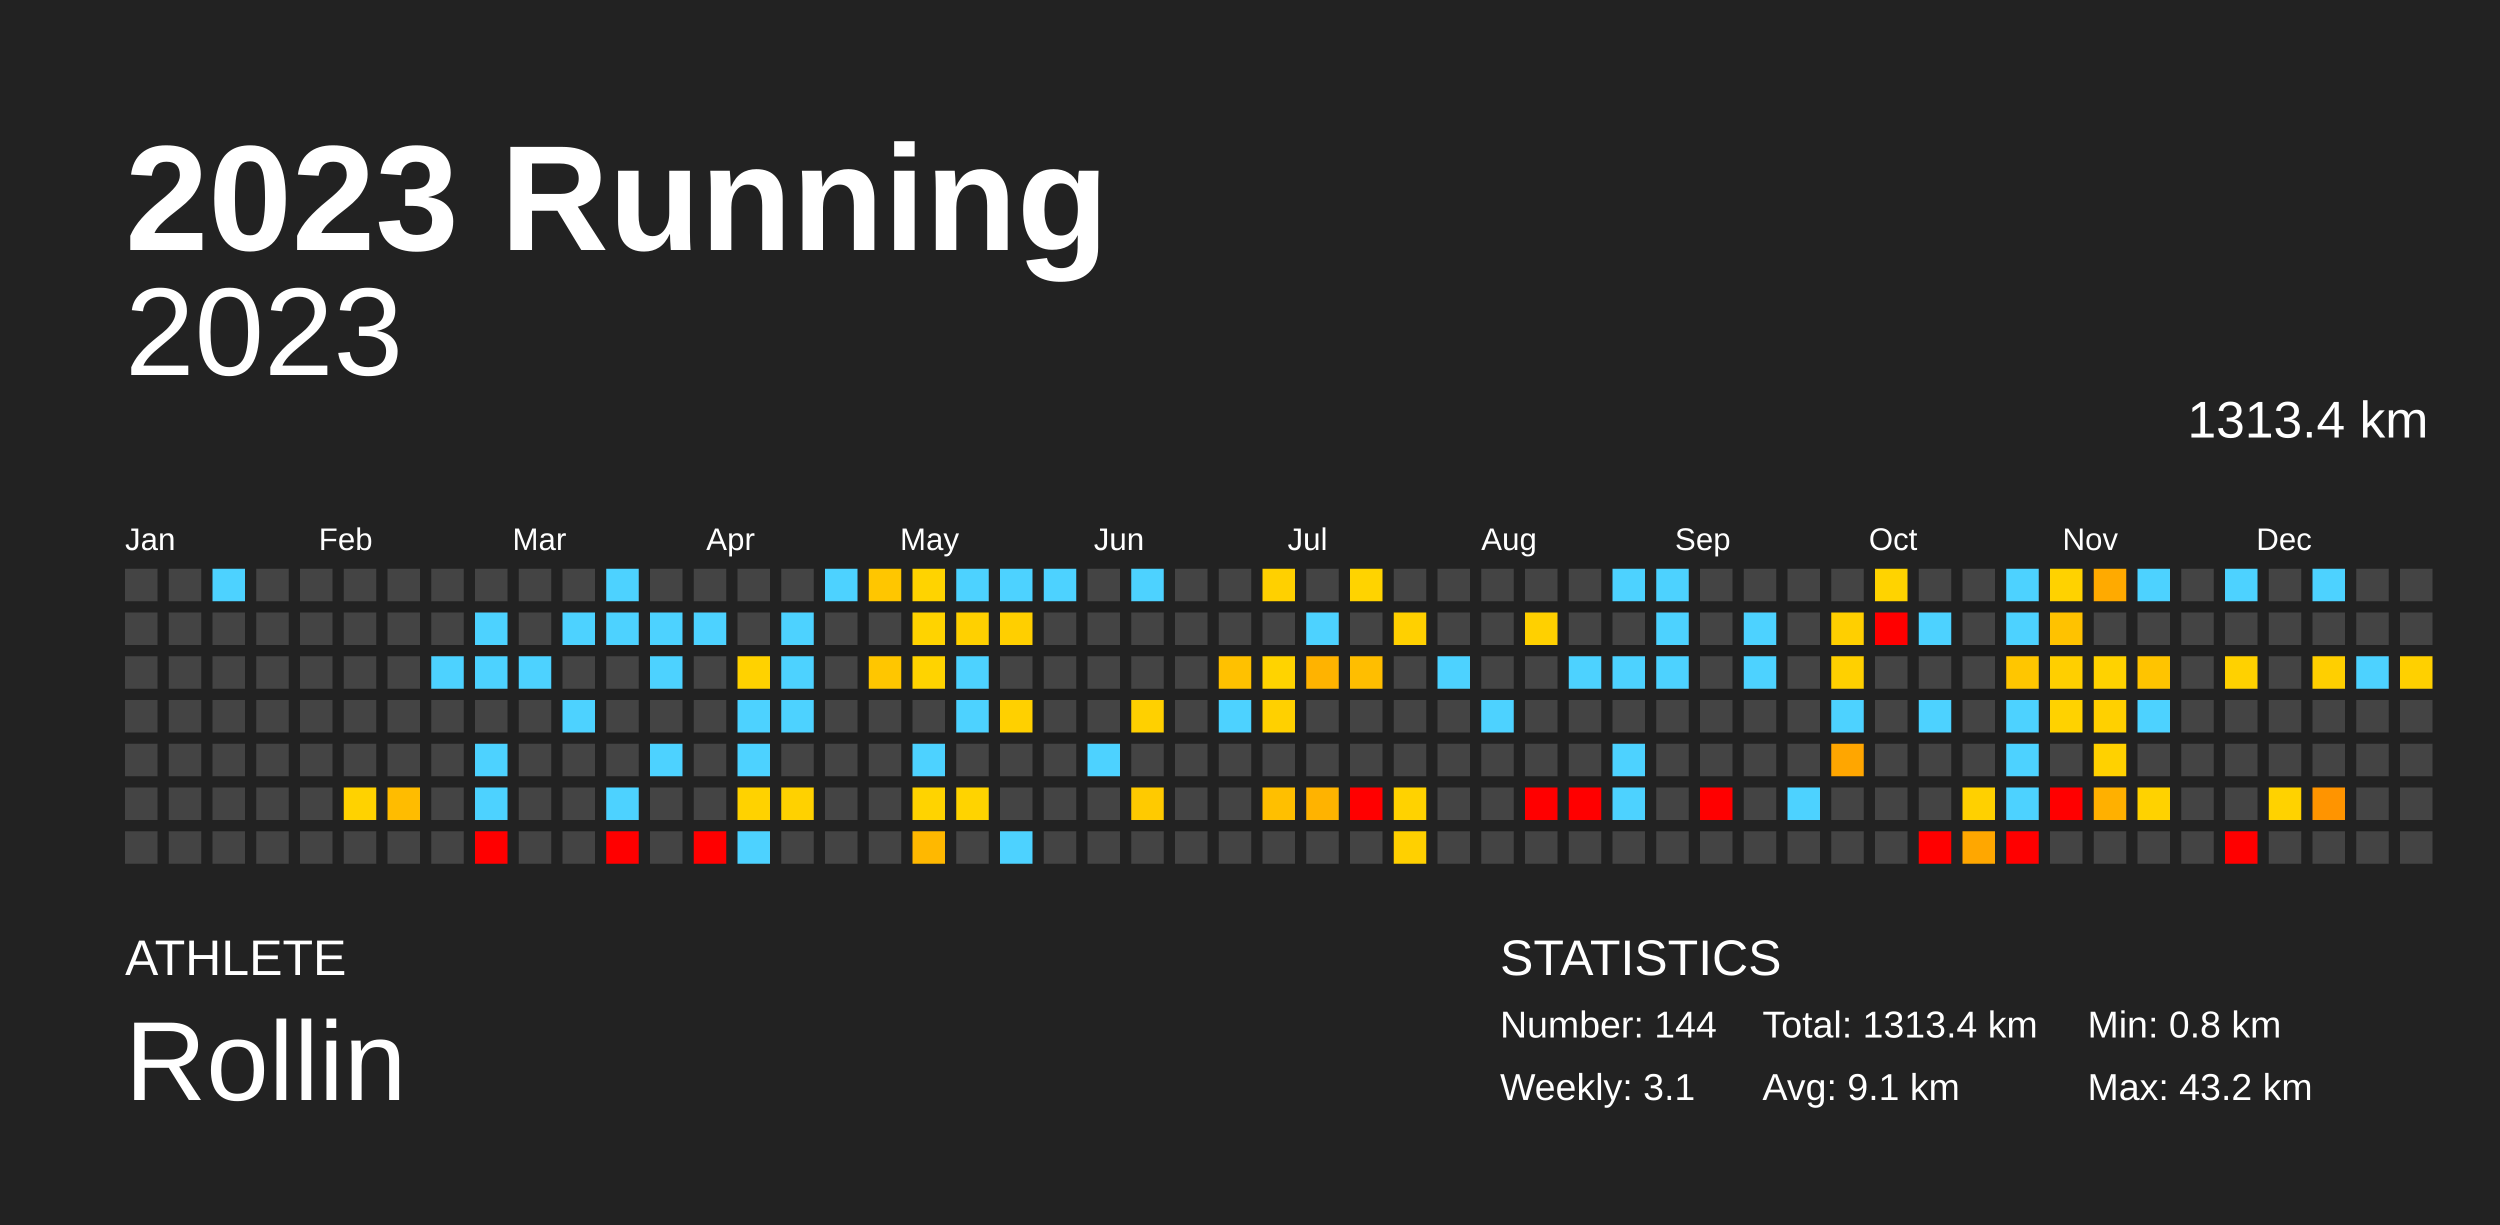
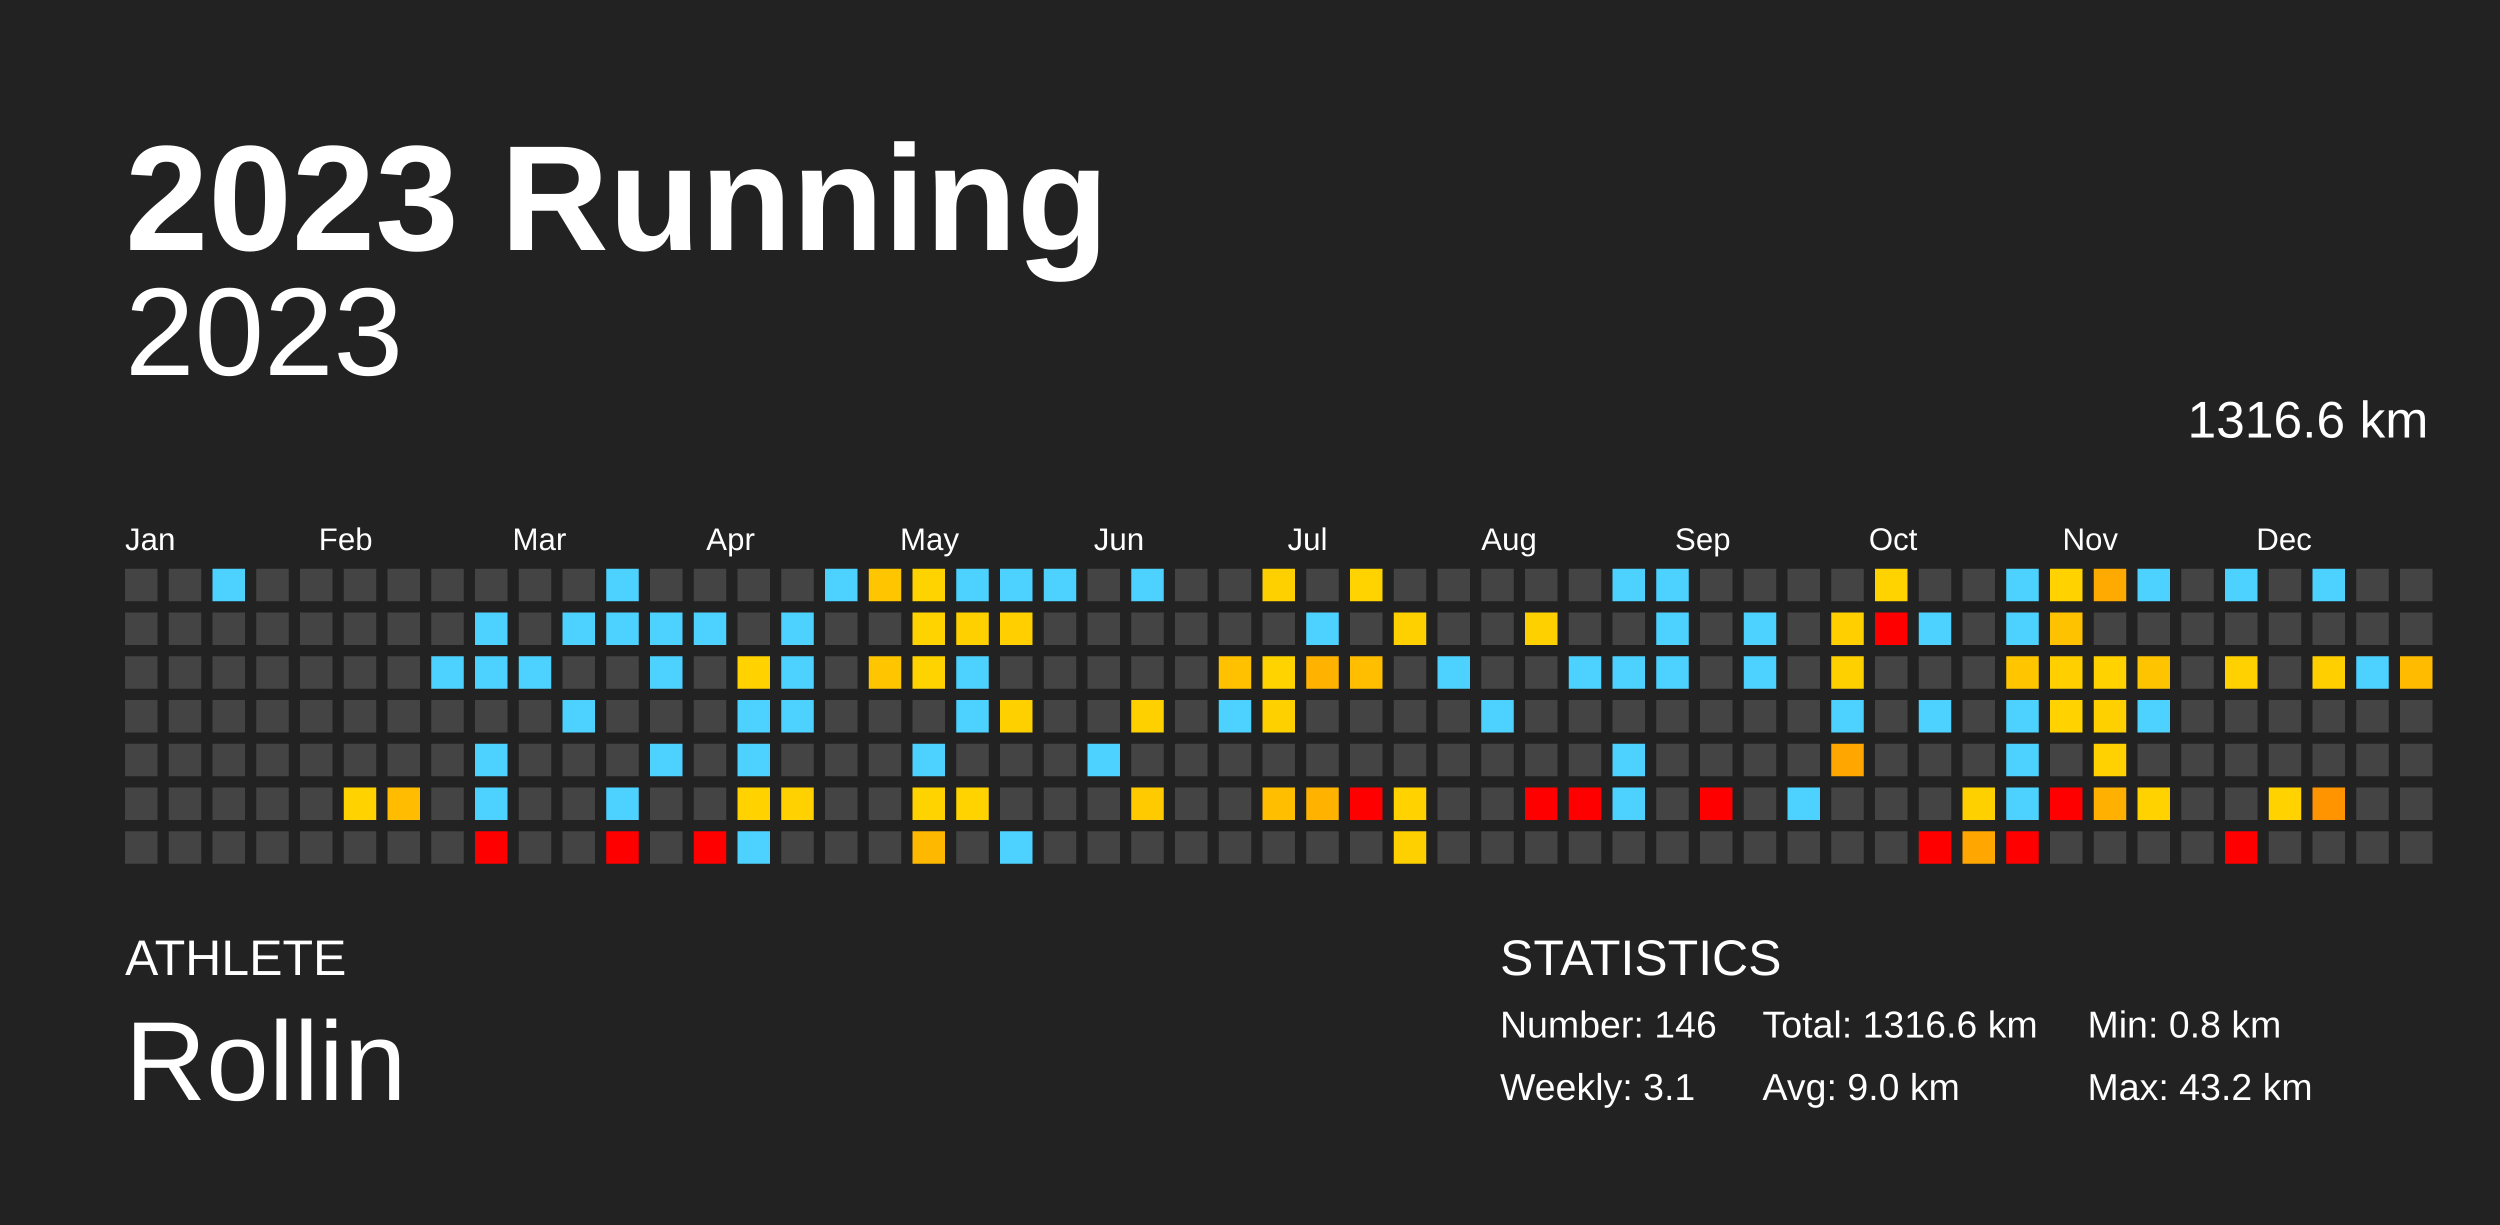
<svg xmlns="http://www.w3.org/2000/svg" baseProfile="full" height="98mm" version="1.1" viewBox="0,0,200,98" width="200mm">
  <defs />
  <rect fill="#222222" height="98" width="200" x="0" y="0" />
  <text fill="#FFFFFF" style="font-size:12px; font-family:Arial; font-weight:bold;" x="10" y="20">2023 Running</text>
  <text fill="#FFFFFF" style="font-size:4px; font-family:Arial" x="10" y="78">ATHLETE</text>
  <text fill="#FFFFFF" style="font-size:9px; font-family:Arial" x="10" y="88">Rollin</text>
  <text fill="#FFFFFF" style="font-size:4px; font-family:Arial" x="120" y="78">STATISTICS</text>
-   <text fill="#FFFFFF" style="font-size:3px; font-family:Arial" x="120" y="83">Number: 144</text>
+   <text fill="#FFFFFF" style="font-size:3px; font-family:Arial" x="120" y="83">Number: 146</text>
  <text fill="#FFFFFF" style="font-size:3px; font-family:Arial" x="120" y="88">Weekly: 3.1</text>
-   <text fill="#FFFFFF" style="font-size:3px; font-family:Arial" x="141" y="83">Total: 1313.4 km</text>
-   <text fill="#FFFFFF" style="font-size:3px; font-family:Arial" x="141" y="88">Avg: 9.1 km</text>
+   <text fill="#FFFFFF" style="font-size:3px; font-family:Arial" x="141" y="83">Total: 1316.6 km</text>
+   <text fill="#FFFFFF" style="font-size:3px; font-family:Arial" x="141" y="88">Avg: 9.0 km</text>
  <text fill="#FFFFFF" style="font-size:3px; font-family:Arial" x="167" y="83">Min: 0.8 km</text>
  <text fill="#FFFFFF" style="font-size:3px; font-family:Arial" x="167" y="88">Max: 43.2 km</text>
  <text alignment-baseline="hanging" fill="#FFFFFF" style="font-size:10.0px; font-family:Arial;" x="10" y="30">2023</text>
-   <text alignment-baseline="hanging" fill="#FFFFFF" style="font-size:4.125px; font-family:Arial;" x="175" y="35">1313.4 km</text>
+   <text alignment-baseline="hanging" fill="#FFFFFF" style="font-size:4.125px; font-family:Arial;" x="175" y="35">1316.6 km</text>
  <text fill="#FFFFFF" style="font-size:2.5px; font-family:Arial" x="10.0" y="44">Jan</text>
  <text fill="#FFFFFF" style="font-size:2.5px; font-family:Arial" x="25.5" y="44">Feb</text>
  <text fill="#FFFFFF" style="font-size:2.5px; font-family:Arial" x="41.0" y="44">Mar</text>
  <text fill="#FFFFFF" style="font-size:2.5px; font-family:Arial" x="56.5" y="44">Apr</text>
  <text fill="#FFFFFF" style="font-size:2.5px; font-family:Arial" x="72.0" y="44">May</text>
  <text fill="#FFFFFF" style="font-size:2.5px; font-family:Arial" x="87.5" y="44">Jun</text>
  <text fill="#FFFFFF" style="font-size:2.5px; font-family:Arial" x="103.0" y="44">Jul</text>
  <text fill="#FFFFFF" style="font-size:2.5px; font-family:Arial" x="118.5" y="44">Aug</text>
  <text fill="#FFFFFF" style="font-size:2.5px; font-family:Arial" x="134.0" y="44">Sep</text>
  <text fill="#FFFFFF" style="font-size:2.5px; font-family:Arial" x="149.5" y="44">Oct</text>
  <text fill="#FFFFFF" style="font-size:2.5px; font-family:Arial" x="165.0" y="44">Nov</text>
  <text fill="#FFFFFF" style="font-size:2.5px; font-family:Arial" x="180.5" y="44">Dec</text>
  <rect fill="#444444" height="2.6" width="2.6" x="10.0" y="45.5" />
  <rect fill="#444444" height="2.6" width="2.6" x="10.0" y="49.0" />
  <rect fill="#444444" height="2.6" width="2.6" x="10.0" y="52.5" />
  <rect fill="#444444" height="2.6" width="2.6" x="10.0" y="56.0" />
  <rect fill="#444444" height="2.6" width="2.6" x="10.0" y="59.5" />
  <rect fill="#444444" height="2.6" width="2.6" x="10.0" y="63.0" />
  <rect fill="#444444" height="2.6" width="2.6" x="10.0" y="66.5" />
  <rect fill="#444444" height="2.6" width="2.6" x="13.5" y="45.5" />
  <rect fill="#444444" height="2.6" width="2.6" x="13.5" y="49.0" />
  <rect fill="#444444" height="2.6" width="2.6" x="13.5" y="52.5" />
  <rect fill="#444444" height="2.6" width="2.6" x="13.5" y="56.0" />
  <rect fill="#444444" height="2.6" width="2.6" x="13.5" y="59.5" />
  <rect fill="#444444" height="2.6" width="2.6" x="13.5" y="63.0" />
  <rect fill="#444444" height="2.6" width="2.6" x="13.5" y="66.5" />
  <rect fill="#4dd2ff" height="2.6" width="2.6" x="17.0" y="45.5" />
  <rect fill="#444444" height="2.6" width="2.6" x="17.0" y="49.0" />
  <rect fill="#444444" height="2.6" width="2.6" x="17.0" y="52.5" />
  <rect fill="#444444" height="2.6" width="2.6" x="17.0" y="56.0" />
  <rect fill="#444444" height="2.6" width="2.6" x="17.0" y="59.5" />
  <rect fill="#444444" height="2.6" width="2.6" x="17.0" y="63.0" />
  <rect fill="#444444" height="2.6" width="2.6" x="17.0" y="66.5" />
  <rect fill="#444444" height="2.6" width="2.6" x="20.5" y="45.5" />
  <rect fill="#444444" height="2.6" width="2.6" x="20.5" y="49.0" />
  <rect fill="#444444" height="2.6" width="2.6" x="20.5" y="52.5" />
  <rect fill="#444444" height="2.6" width="2.6" x="20.5" y="56.0" />
  <rect fill="#444444" height="2.6" width="2.6" x="20.5" y="59.5" />
  <rect fill="#444444" height="2.6" width="2.6" x="20.5" y="63.0" />
  <rect fill="#444444" height="2.6" width="2.6" x="20.5" y="66.5" />
  <rect fill="#444444" height="2.6" width="2.6" x="24.0" y="45.5" />
  <rect fill="#444444" height="2.6" width="2.6" x="24.0" y="49.0" />
  <rect fill="#444444" height="2.6" width="2.6" x="24.0" y="52.5" />
  <rect fill="#444444" height="2.6" width="2.6" x="24.0" y="56.0" />
  <rect fill="#444444" height="2.6" width="2.6" x="24.0" y="59.5" />
  <rect fill="#444444" height="2.6" width="2.6" x="24.0" y="63.0" />
  <rect fill="#444444" height="2.6" width="2.6" x="24.0" y="66.5" />
  <rect fill="#444444" height="2.6" width="2.6" x="27.5" y="45.5" />
  <rect fill="#444444" height="2.6" width="2.6" x="27.5" y="49.0" />
  <rect fill="#444444" height="2.6" width="2.6" x="27.5" y="52.5" />
  <rect fill="#444444" height="2.6" width="2.6" x="27.5" y="56.0" />
  <rect fill="#444444" height="2.6" width="2.6" x="27.5" y="59.5" />
  <rect fill="#ffd200" height="2.6" width="2.6" x="27.5" y="63.0" />
  <rect fill="#444444" height="2.6" width="2.6" x="27.5" y="66.5" />
  <rect fill="#444444" height="2.6" width="2.6" x="31.0" y="45.5" />
  <rect fill="#444444" height="2.6" width="2.6" x="31.0" y="49.0" />
  <rect fill="#444444" height="2.6" width="2.6" x="31.0" y="52.5" />
  <rect fill="#444444" height="2.6" width="2.6" x="31.0" y="56.0" />
  <rect fill="#444444" height="2.6" width="2.6" x="31.0" y="59.5" />
  <rect fill="#ffbc00" height="2.6" width="2.6" x="31.0" y="63.0" />
  <rect fill="#444444" height="2.6" width="2.6" x="31.0" y="66.5" />
  <rect fill="#444444" height="2.6" width="2.6" x="34.5" y="45.5" />
  <rect fill="#444444" height="2.6" width="2.6" x="34.5" y="49.0" />
  <rect fill="#4dd2ff" height="2.6" width="2.6" x="34.5" y="52.5" />
  <rect fill="#444444" height="2.6" width="2.6" x="34.5" y="56.0" />
  <rect fill="#444444" height="2.6" width="2.6" x="34.5" y="59.5" />
  <rect fill="#444444" height="2.6" width="2.6" x="34.5" y="63.0" />
  <rect fill="#444444" height="2.6" width="2.6" x="34.5" y="66.5" />
  <rect fill="#444444" height="2.6" width="2.6" x="38.0" y="45.5" />
  <rect fill="#4dd2ff" height="2.6" width="2.6" x="38.0" y="49.0" />
  <rect fill="#4dd2ff" height="2.6" width="2.6" x="38.0" y="52.5" />
  <rect fill="#444444" height="2.6" width="2.6" x="38.0" y="56.0" />
  <rect fill="#4dd2ff" height="2.6" width="2.6" x="38.0" y="59.5" />
  <rect fill="#4dd2ff" height="2.6" width="2.6" x="38.0" y="63.0" />
  <rect fill="red" height="2.6" width="2.6" x="38.0" y="66.5" />
  <rect fill="#444444" height="2.6" width="2.6" x="41.5" y="45.5" />
  <rect fill="#444444" height="2.6" width="2.6" x="41.5" y="49.0" />
  <rect fill="#4dd2ff" height="2.6" width="2.6" x="41.5" y="52.5" />
  <rect fill="#444444" height="2.6" width="2.6" x="41.5" y="56.0" />
  <rect fill="#444444" height="2.6" width="2.6" x="41.5" y="59.5" />
  <rect fill="#444444" height="2.6" width="2.6" x="41.5" y="63.0" />
  <rect fill="#444444" height="2.6" width="2.6" x="41.5" y="66.5" />
  <rect fill="#444444" height="2.6" width="2.6" x="45.0" y="45.5" />
  <rect fill="#4dd2ff" height="2.6" width="2.6" x="45.0" y="49.0" />
  <rect fill="#444444" height="2.6" width="2.6" x="45.0" y="52.5" />
  <rect fill="#4dd2ff" height="2.6" width="2.6" x="45.0" y="56.0" />
  <rect fill="#444444" height="2.6" width="2.6" x="45.0" y="59.5" />
  <rect fill="#444444" height="2.6" width="2.6" x="45.0" y="63.0" />
  <rect fill="#444444" height="2.6" width="2.6" x="45.0" y="66.5" />
  <rect fill="#4dd2ff" height="2.6" width="2.6" x="48.5" y="45.5" />
  <rect fill="#4dd2ff" height="2.6" width="2.6" x="48.5" y="49.0" />
  <rect fill="#444444" height="2.6" width="2.6" x="48.5" y="52.5" />
  <rect fill="#444444" height="2.6" width="2.6" x="48.5" y="56.0" />
  <rect fill="#444444" height="2.6" width="2.6" x="48.5" y="59.5" />
  <rect fill="#4dd2ff" height="2.6" width="2.6" x="48.5" y="63.0" />
  <rect fill="red" height="2.6" width="2.6" x="48.5" y="66.5" />
  <rect fill="#444444" height="2.6" width="2.6" x="52.0" y="45.5" />
  <rect fill="#4dd2ff" height="2.6" width="2.6" x="52.0" y="49.0" />
  <rect fill="#4dd2ff" height="2.6" width="2.6" x="52.0" y="52.5" />
  <rect fill="#444444" height="2.6" width="2.6" x="52.0" y="56.0" />
  <rect fill="#4dd2ff" height="2.6" width="2.6" x="52.0" y="59.5" />
  <rect fill="#444444" height="2.6" width="2.6" x="52.0" y="63.0" />
  <rect fill="#444444" height="2.6" width="2.6" x="52.0" y="66.5" />
  <rect fill="#444444" height="2.6" width="2.6" x="55.5" y="45.5" />
  <rect fill="#4dd2ff" height="2.6" width="2.6" x="55.5" y="49.0" />
  <rect fill="#444444" height="2.6" width="2.6" x="55.5" y="52.5" />
  <rect fill="#444444" height="2.6" width="2.6" x="55.5" y="56.0" />
  <rect fill="#444444" height="2.6" width="2.6" x="55.5" y="59.5" />
  <rect fill="#444444" height="2.6" width="2.6" x="55.5" y="63.0" />
  <rect fill="red" height="2.6" width="2.6" x="55.5" y="66.5" />
  <rect fill="#444444" height="2.6" width="2.6" x="59.0" y="45.5" />
  <rect fill="#444444" height="2.6" width="2.6" x="59.0" y="49.0" />
  <rect fill="#ffd200" height="2.6" width="2.6" x="59.0" y="52.5" />
  <rect fill="#4dd2ff" height="2.6" width="2.6" x="59.0" y="56.0" />
  <rect fill="#4dd2ff" height="2.6" width="2.6" x="59.0" y="59.5" />
  <rect fill="#ffd200" height="2.6" width="2.6" x="59.0" y="63.0" />
  <rect fill="#4dd2ff" height="2.6" width="2.6" x="59.0" y="66.5" />
  <rect fill="#444444" height="2.6" width="2.6" x="62.5" y="45.5" />
  <rect fill="#4dd2ff" height="2.6" width="2.6" x="62.5" y="49.0" />
  <rect fill="#4dd2ff" height="2.6" width="2.6" x="62.5" y="52.5" />
  <rect fill="#4dd2ff" height="2.6" width="2.6" x="62.5" y="56.0" />
  <rect fill="#444444" height="2.6" width="2.6" x="62.5" y="59.5" />
  <rect fill="#ffd100" height="2.6" width="2.6" x="62.5" y="63.0" />
  <rect fill="#444444" height="2.6" width="2.6" x="62.5" y="66.5" />
  <rect fill="#4dd2ff" height="2.6" width="2.6" x="66.0" y="45.5" />
  <rect fill="#444444" height="2.6" width="2.6" x="66.0" y="49.0" />
  <rect fill="#444444" height="2.6" width="2.6" x="66.0" y="52.5" />
  <rect fill="#444444" height="2.6" width="2.6" x="66.0" y="56.0" />
  <rect fill="#444444" height="2.6" width="2.6" x="66.0" y="59.5" />
  <rect fill="#444444" height="2.6" width="2.6" x="66.0" y="63.0" />
  <rect fill="#444444" height="2.6" width="2.6" x="66.0" y="66.5" />
  <rect fill="#ffc600" height="2.6" width="2.6" x="69.5" y="45.5" />
  <rect fill="#444444" height="2.6" width="2.6" x="69.5" y="49.0" />
  <rect fill="#ffc600" height="2.6" width="2.6" x="69.5" y="52.5" />
  <rect fill="#444444" height="2.6" width="2.6" x="69.5" y="56.0" />
  <rect fill="#444444" height="2.6" width="2.6" x="69.5" y="59.5" />
  <rect fill="#444444" height="2.6" width="2.6" x="69.5" y="63.0" />
  <rect fill="#444444" height="2.6" width="2.6" x="69.5" y="66.5" />
  <rect fill="#ffd300" height="2.6" width="2.6" x="73.0" y="45.5" />
  <rect fill="#ffd300" height="2.6" width="2.6" x="73.0" y="49.0" />
  <rect fill="#ffd300" height="2.6" width="2.6" x="73.0" y="52.5" />
  <rect fill="#444444" height="2.6" width="2.6" x="73.0" y="56.0" />
  <rect fill="#4dd2ff" height="2.6" width="2.6" x="73.0" y="59.5" />
  <rect fill="#ffd300" height="2.6" width="2.6" x="73.0" y="63.0" />
  <rect fill="#ffb800" height="2.6" width="2.6" x="73.0" y="66.5" />
  <rect fill="#4dd2ff" height="2.6" width="2.6" x="76.5" y="45.5" />
  <rect fill="#ffd000" height="2.6" width="2.6" x="76.5" y="49.0" />
  <rect fill="#4dd2ff" height="2.6" width="2.6" x="76.5" y="52.5" />
  <rect fill="#4dd2ff" height="2.6" width="2.6" x="76.5" y="56.0" />
  <rect fill="#444444" height="2.6" width="2.6" x="76.5" y="59.5" />
  <rect fill="#ffd300" height="2.6" width="2.6" x="76.5" y="63.0" />
  <rect fill="#444444" height="2.6" width="2.6" x="76.5" y="66.5" />
  <rect fill="#4dd2ff" height="2.6" width="2.6" x="80.0" y="45.5" />
  <rect fill="#ffcf00" height="2.6" width="2.6" x="80.0" y="49.0" />
  <rect fill="#444444" height="2.6" width="2.6" x="80.0" y="52.5" />
  <rect fill="#ffd000" height="2.6" width="2.6" x="80.0" y="56.0" />
  <rect fill="#444444" height="2.6" width="2.6" x="80.0" y="59.5" />
  <rect fill="#444444" height="2.6" width="2.6" x="80.0" y="63.0" />
  <rect fill="#4dd2ff" height="2.6" width="2.6" x="80.0" y="66.5" />
  <rect fill="#4dd2ff" height="2.6" width="2.6" x="83.5" y="45.5" />
  <rect fill="#444444" height="2.6" width="2.6" x="83.5" y="49.0" />
  <rect fill="#444444" height="2.6" width="2.6" x="83.5" y="52.5" />
  <rect fill="#444444" height="2.6" width="2.6" x="83.5" y="56.0" />
  <rect fill="#444444" height="2.6" width="2.6" x="83.5" y="59.5" />
  <rect fill="#444444" height="2.6" width="2.6" x="83.5" y="63.0" />
  <rect fill="#444444" height="2.6" width="2.6" x="83.5" y="66.5" />
  <rect fill="#444444" height="2.6" width="2.6" x="87.0" y="45.5" />
  <rect fill="#444444" height="2.6" width="2.6" x="87.0" y="49.0" />
  <rect fill="#444444" height="2.6" width="2.6" x="87.0" y="52.5" />
  <rect fill="#444444" height="2.6" width="2.6" x="87.0" y="56.0" />
  <rect fill="#4dd2ff" height="2.6" width="2.6" x="87.0" y="59.5" />
  <rect fill="#444444" height="2.6" width="2.6" x="87.0" y="63.0" />
  <rect fill="#444444" height="2.6" width="2.6" x="87.0" y="66.5" />
  <rect fill="#4dd2ff" height="2.6" width="2.6" x="90.5" y="45.5" />
  <rect fill="#444444" height="2.6" width="2.6" x="90.5" y="49.0" />
  <rect fill="#444444" height="2.6" width="2.6" x="90.5" y="52.5" />
  <rect fill="#ffd000" height="2.6" width="2.6" x="90.5" y="56.0" />
  <rect fill="#444444" height="2.6" width="2.6" x="90.5" y="59.5" />
  <rect fill="#ffca00" height="2.6" width="2.6" x="90.5" y="63.0" />
  <rect fill="#444444" height="2.6" width="2.6" x="90.5" y="66.5" />
  <rect fill="#444444" height="2.6" width="2.6" x="94.0" y="45.5" />
  <rect fill="#444444" height="2.6" width="2.6" x="94.0" y="49.0" />
  <rect fill="#444444" height="2.6" width="2.6" x="94.0" y="52.5" />
  <rect fill="#444444" height="2.6" width="2.6" x="94.0" y="56.0" />
  <rect fill="#444444" height="2.6" width="2.6" x="94.0" y="59.5" />
  <rect fill="#444444" height="2.6" width="2.6" x="94.0" y="63.0" />
  <rect fill="#444444" height="2.6" width="2.6" x="94.0" y="66.5" />
  <rect fill="#444444" height="2.6" width="2.6" x="97.5" y="45.5" />
  <rect fill="#444444" height="2.6" width="2.6" x="97.5" y="49.0" />
  <rect fill="#ffc100" height="2.6" width="2.6" x="97.5" y="52.5" />
  <rect fill="#4dd2ff" height="2.6" width="2.6" x="97.5" y="56.0" />
  <rect fill="#444444" height="2.6" width="2.6" x="97.5" y="59.5" />
  <rect fill="#444444" height="2.6" width="2.6" x="97.5" y="63.0" />
  <rect fill="#444444" height="2.6" width="2.6" x="97.5" y="66.5" />
  <rect fill="#ffd000" height="2.6" width="2.6" x="101.0" y="45.5" />
  <rect fill="#444444" height="2.6" width="2.6" x="101.0" y="49.0" />
  <rect fill="#ffd300" height="2.6" width="2.6" x="101.0" y="52.5" />
  <rect fill="#ffd000" height="2.6" width="2.6" x="101.0" y="56.0" />
  <rect fill="#444444" height="2.6" width="2.6" x="101.0" y="59.5" />
  <rect fill="#ffbf00" height="2.6" width="2.6" x="101.0" y="63.0" />
  <rect fill="#444444" height="2.6" width="2.6" x="101.0" y="66.5" />
  <rect fill="#444444" height="2.6" width="2.6" x="104.5" y="45.5" />
  <rect fill="#4dd2ff" height="2.6" width="2.6" x="104.5" y="49.0" />
  <rect fill="#ffb300" height="2.6" width="2.6" x="104.5" y="52.5" />
  <rect fill="#444444" height="2.6" width="2.6" x="104.5" y="56.0" />
  <rect fill="#444444" height="2.6" width="2.6" x="104.5" y="59.5" />
  <rect fill="#ffb300" height="2.6" width="2.6" x="104.5" y="63.0" />
  <rect fill="#444444" height="2.6" width="2.6" x="104.5" y="66.5" />
  <rect fill="#ffd300" height="2.6" width="2.6" x="108.0" y="45.5" />
  <rect fill="#444444" height="2.6" width="2.6" x="108.0" y="49.0" />
  <rect fill="#ffbe00" height="2.6" width="2.6" x="108.0" y="52.5" />
  <rect fill="#444444" height="2.6" width="2.6" x="108.0" y="56.0" />
  <rect fill="#444444" height="2.6" width="2.6" x="108.0" y="59.5" />
  <rect fill="red" height="2.6" width="2.6" x="108.0" y="63.0" />
  <rect fill="#444444" height="2.6" width="2.6" x="108.0" y="66.5" />
  <rect fill="#444444" height="2.6" width="2.6" x="111.5" y="45.5" />
  <rect fill="#ffd000" height="2.6" width="2.6" x="111.5" y="49.0" />
  <rect fill="#444444" height="2.6" width="2.6" x="111.5" y="52.5" />
  <rect fill="#444444" height="2.6" width="2.6" x="111.5" y="56.0" />
  <rect fill="#444444" height="2.6" width="2.6" x="111.5" y="59.5" />
  <rect fill="#ffd200" height="2.6" width="2.6" x="111.5" y="63.0" />
  <rect fill="#ffd000" height="2.6" width="2.6" x="111.5" y="66.5" />
  <rect fill="#444444" height="2.6" width="2.6" x="115.0" y="45.5" />
  <rect fill="#444444" height="2.6" width="2.6" x="115.0" y="49.0" />
  <rect fill="#4dd2ff" height="2.6" width="2.6" x="115.0" y="52.5" />
  <rect fill="#444444" height="2.6" width="2.6" x="115.0" y="56.0" />
  <rect fill="#444444" height="2.6" width="2.6" x="115.0" y="59.5" />
  <rect fill="#444444" height="2.6" width="2.6" x="115.0" y="63.0" />
  <rect fill="#444444" height="2.6" width="2.6" x="115.0" y="66.5" />
  <rect fill="#444444" height="2.6" width="2.6" x="118.5" y="45.5" />
  <rect fill="#444444" height="2.6" width="2.6" x="118.5" y="49.0" />
  <rect fill="#444444" height="2.6" width="2.6" x="118.5" y="52.5" />
  <rect fill="#4dd2ff" height="2.6" width="2.6" x="118.5" y="56.0" />
  <rect fill="#444444" height="2.6" width="2.6" x="118.5" y="59.5" />
  <rect fill="#444444" height="2.6" width="2.6" x="118.5" y="63.0" />
  <rect fill="#444444" height="2.6" width="2.6" x="118.5" y="66.5" />
  <rect fill="#444444" height="2.6" width="2.6" x="122.0" y="45.5" />
  <rect fill="#ffd000" height="2.6" width="2.6" x="122.0" y="49.0" />
  <rect fill="#444444" height="2.6" width="2.6" x="122.0" y="52.5" />
  <rect fill="#444444" height="2.6" width="2.6" x="122.0" y="56.0" />
  <rect fill="#444444" height="2.6" width="2.6" x="122.0" y="59.5" />
  <rect fill="red" height="2.6" width="2.6" x="122.0" y="63.0" />
  <rect fill="#444444" height="2.6" width="2.6" x="122.0" y="66.5" />
  <rect fill="#444444" height="2.6" width="2.6" x="125.5" y="45.5" />
  <rect fill="#444444" height="2.6" width="2.6" x="125.5" y="49.0" />
  <rect fill="#4dd2ff" height="2.6" width="2.6" x="125.5" y="52.5" />
  <rect fill="#444444" height="2.6" width="2.6" x="125.5" y="56.0" />
  <rect fill="#444444" height="2.6" width="2.6" x="125.5" y="59.5" />
  <rect fill="red" height="2.6" width="2.6" x="125.5" y="63.0" />
  <rect fill="#444444" height="2.6" width="2.6" x="125.5" y="66.5" />
  <rect fill="#4dd2ff" height="2.6" width="2.6" x="129.0" y="45.5" />
  <rect fill="#444444" height="2.6" width="2.6" x="129.0" y="49.0" />
  <rect fill="#4dd2ff" height="2.6" width="2.6" x="129.0" y="52.5" />
  <rect fill="#444444" height="2.6" width="2.6" x="129.0" y="56.0" />
  <rect fill="#4dd2ff" height="2.6" width="2.6" x="129.0" y="59.5" />
  <rect fill="#4dd2ff" height="2.6" width="2.6" x="129.0" y="63.0" />
  <rect fill="#444444" height="2.6" width="2.6" x="129.0" y="66.5" />
  <rect fill="#4dd2ff" height="2.6" width="2.6" x="132.5" y="45.5" />
  <rect fill="#4dd2ff" height="2.6" width="2.6" x="132.5" y="49.0" />
  <rect fill="#4dd2ff" height="2.6" width="2.6" x="132.5" y="52.5" />
  <rect fill="#444444" height="2.6" width="2.6" x="132.5" y="56.0" />
  <rect fill="#444444" height="2.6" width="2.6" x="132.5" y="59.5" />
  <rect fill="#444444" height="2.6" width="2.6" x="132.5" y="63.0" />
  <rect fill="#444444" height="2.6" width="2.6" x="132.5" y="66.5" />
  <rect fill="#444444" height="2.6" width="2.6" x="136.0" y="45.5" />
  <rect fill="#444444" height="2.6" width="2.6" x="136.0" y="49.0" />
  <rect fill="#444444" height="2.6" width="2.6" x="136.0" y="52.5" />
  <rect fill="#444444" height="2.6" width="2.6" x="136.0" y="56.0" />
  <rect fill="#444444" height="2.6" width="2.6" x="136.0" y="59.5" />
  <rect fill="red" height="2.6" width="2.6" x="136.0" y="63.0" />
  <rect fill="#444444" height="2.6" width="2.6" x="136.0" y="66.5" />
  <rect fill="#444444" height="2.6" width="2.6" x="139.5" y="45.5" />
  <rect fill="#4dd2ff" height="2.6" width="2.6" x="139.5" y="49.0" />
  <rect fill="#4dd2ff" height="2.6" width="2.6" x="139.5" y="52.5" />
  <rect fill="#444444" height="2.6" width="2.6" x="139.5" y="56.0" />
  <rect fill="#444444" height="2.6" width="2.6" x="139.5" y="59.5" />
  <rect fill="#444444" height="2.6" width="2.6" x="139.5" y="63.0" />
  <rect fill="#444444" height="2.6" width="2.6" x="139.5" y="66.5" />
  <rect fill="#444444" height="2.6" width="2.6" x="143.0" y="45.5" />
  <rect fill="#444444" height="2.6" width="2.6" x="143.0" y="49.0" />
  <rect fill="#444444" height="2.6" width="2.6" x="143.0" y="52.5" />
  <rect fill="#444444" height="2.6" width="2.6" x="143.0" y="56.0" />
  <rect fill="#444444" height="2.6" width="2.6" x="143.0" y="59.5" />
  <rect fill="#4dd2ff" height="2.6" width="2.6" x="143.0" y="63.0" />
  <rect fill="#444444" height="2.6" width="2.6" x="143.0" y="66.5" />
  <rect fill="#444444" height="2.6" width="2.6" x="146.5" y="45.5" />
  <rect fill="#ffcf00" height="2.6" width="2.6" x="146.5" y="49.0" />
  <rect fill="#ffd000" height="2.6" width="2.6" x="146.5" y="52.5" />
  <rect fill="#4dd2ff" height="2.6" width="2.6" x="146.5" y="56.0" />
  <rect fill="#ffa600" height="2.6" width="2.6" x="146.5" y="59.5" />
  <rect fill="#444444" height="2.6" width="2.6" x="146.5" y="63.0" />
  <rect fill="#444444" height="2.6" width="2.6" x="146.5" y="66.5" />
  <rect fill="#ffd300" height="2.6" width="2.6" x="150.0" y="45.5" />
  <rect fill="red" height="2.6" width="2.6" x="150.0" y="49.0" />
  <rect fill="#444444" height="2.6" width="2.6" x="150.0" y="52.5" />
  <rect fill="#444444" height="2.6" width="2.6" x="150.0" y="56.0" />
  <rect fill="#444444" height="2.6" width="2.6" x="150.0" y="59.5" />
  <rect fill="#444444" height="2.6" width="2.6" x="150.0" y="63.0" />
  <rect fill="#444444" height="2.6" width="2.6" x="150.0" y="66.5" />
  <rect fill="#444444" height="2.6" width="2.6" x="153.5" y="45.5" />
  <rect fill="#4dd2ff" height="2.6" width="2.6" x="153.5" y="49.0" />
  <rect fill="#444444" height="2.6" width="2.6" x="153.5" y="52.5" />
  <rect fill="#4dd2ff" height="2.6" width="2.6" x="153.5" y="56.0" />
  <rect fill="#444444" height="2.6" width="2.6" x="153.5" y="59.5" />
  <rect fill="#444444" height="2.6" width="2.6" x="153.5" y="63.0" />
  <rect fill="red" height="2.6" width="2.6" x="153.5" y="66.5" />
  <rect fill="#444444" height="2.6" width="2.6" x="157.0" y="45.5" />
  <rect fill="#444444" height="2.6" width="2.6" x="157.0" y="49.0" />
  <rect fill="#444444" height="2.6" width="2.6" x="157.0" y="52.5" />
  <rect fill="#444444" height="2.6" width="2.6" x="157.0" y="56.0" />
  <rect fill="#444444" height="2.6" width="2.6" x="157.0" y="59.5" />
  <rect fill="#ffd000" height="2.6" width="2.6" x="157.0" y="63.0" />
  <rect fill="#ffa700" height="2.6" width="2.6" x="157.0" y="66.5" />
  <rect fill="#4dd2ff" height="2.6" width="2.6" x="160.5" y="45.5" />
  <rect fill="#4dd2ff" height="2.6" width="2.6" x="160.5" y="49.0" />
  <rect fill="#ffc600" height="2.6" width="2.6" x="160.5" y="52.5" />
  <rect fill="#4dd2ff" height="2.6" width="2.6" x="160.5" y="56.0" />
  <rect fill="#4dd2ff" height="2.6" width="2.6" x="160.5" y="59.5" />
  <rect fill="#4dd2ff" height="2.6" width="2.6" x="160.5" y="63.0" />
  <rect fill="red" height="2.6" width="2.6" x="160.5" y="66.5" />
  <rect fill="#ffd200" height="2.6" width="2.6" x="164.0" y="45.5" />
  <rect fill="#ffc200" height="2.6" width="2.6" x="164.0" y="49.0" />
  <rect fill="#ffcf00" height="2.6" width="2.6" x="164.0" y="52.5" />
  <rect fill="#ffd200" height="2.6" width="2.6" x="164.0" y="56.0" />
  <rect fill="#444444" height="2.6" width="2.6" x="164.0" y="59.5" />
  <rect fill="red" height="2.6" width="2.6" x="164.0" y="63.0" />
  <rect fill="#444444" height="2.6" width="2.6" x="164.0" y="66.5" />
  <rect fill="#ffaa00" height="2.6" width="2.6" x="167.5" y="45.5" />
  <rect fill="#444444" height="2.6" width="2.6" x="167.5" y="49.0" />
  <rect fill="#ffd200" height="2.6" width="2.6" x="167.5" y="52.5" />
  <rect fill="#ffd000" height="2.6" width="2.6" x="167.5" y="56.0" />
  <rect fill="#ffd100" height="2.6" width="2.6" x="167.5" y="59.5" />
  <rect fill="#ffb000" height="2.6" width="2.6" x="167.5" y="63.0" />
  <rect fill="#444444" height="2.6" width="2.6" x="167.5" y="66.5" />
  <rect fill="#4dd2ff" height="2.6" width="2.6" x="171.0" y="45.5" />
  <rect fill="#444444" height="2.6" width="2.6" x="171.0" y="49.0" />
  <rect fill="#ffc400" height="2.6" width="2.6" x="171.0" y="52.5" />
  <rect fill="#4dd2ff" height="2.6" width="2.6" x="171.0" y="56.0" />
  <rect fill="#444444" height="2.6" width="2.6" x="171.0" y="59.5" />
  <rect fill="#ffd200" height="2.6" width="2.6" x="171.0" y="63.0" />
  <rect fill="#444444" height="2.6" width="2.6" x="171.0" y="66.5" />
  <rect fill="#444444" height="2.6" width="2.6" x="174.5" y="45.5" />
  <rect fill="#444444" height="2.6" width="2.6" x="174.5" y="49.0" />
  <rect fill="#444444" height="2.6" width="2.6" x="174.5" y="52.5" />
  <rect fill="#444444" height="2.6" width="2.6" x="174.5" y="56.0" />
  <rect fill="#444444" height="2.6" width="2.6" x="174.5" y="59.5" />
  <rect fill="#444444" height="2.6" width="2.6" x="174.5" y="63.0" />
  <rect fill="#444444" height="2.6" width="2.6" x="174.5" y="66.5" />
  <rect fill="#4dd2ff" height="2.6" width="2.6" x="178.0" y="45.5" />
  <rect fill="#444444" height="2.6" width="2.6" x="178.0" y="49.0" />
  <rect fill="#ffd100" height="2.6" width="2.6" x="178.0" y="52.5" />
  <rect fill="#444444" height="2.6" width="2.6" x="178.0" y="56.0" />
  <rect fill="#444444" height="2.6" width="2.6" x="178.0" y="59.5" />
  <rect fill="#444444" height="2.6" width="2.6" x="178.0" y="63.0" />
  <rect fill="red" height="2.6" width="2.6" x="178.0" y="66.5" />
  <rect fill="#444444" height="2.6" width="2.6" x="181.5" y="45.5" />
  <rect fill="#444444" height="2.6" width="2.6" x="181.5" y="49.0" />
  <rect fill="#444444" height="2.6" width="2.6" x="181.5" y="52.5" />
  <rect fill="#444444" height="2.6" width="2.6" x="181.5" y="56.0" />
  <rect fill="#444444" height="2.6" width="2.6" x="181.5" y="59.5" />
  <rect fill="#ffd200" height="2.6" width="2.6" x="181.5" y="63.0" />
  <rect fill="#444444" height="2.6" width="2.6" x="181.5" y="66.5" />
  <rect fill="#4dd2ff" height="2.6" width="2.6" x="185.0" y="45.5" />
  <rect fill="#444444" height="2.6" width="2.6" x="185.0" y="49.0" />
  <rect fill="#ffcf00" height="2.6" width="2.6" x="185.0" y="52.5" />
  <rect fill="#444444" height="2.6" width="2.6" x="185.0" y="56.0" />
  <rect fill="#444444" height="2.6" width="2.6" x="185.0" y="59.5" />
  <rect fill="#ff9400" height="2.6" width="2.6" x="185.0" y="63.0" />
  <rect fill="#444444" height="2.6" width="2.6" x="185.0" y="66.5" />
  <rect fill="#444444" height="2.6" width="2.6" x="188.5" y="45.5" />
  <rect fill="#444444" height="2.6" width="2.6" x="188.5" y="49.0" />
  <rect fill="#4dd2ff" height="2.6" width="2.6" x="188.5" y="52.5" />
  <rect fill="#444444" height="2.6" width="2.6" x="188.5" y="56.0" />
  <rect fill="#444444" height="2.6" width="2.6" x="188.5" y="59.5" />
  <rect fill="#444444" height="2.6" width="2.6" x="188.5" y="63.0" />
  <rect fill="#444444" height="2.6" width="2.6" x="188.5" y="66.5" />
  <rect fill="#444444" height="2.6" width="2.6" x="192.0" y="45.5" />
  <rect fill="#444444" height="2.6" width="2.6" x="192.0" y="49.0" />
-   <rect fill="#ffd000" height="2.6" width="2.6" x="192.0" y="52.5" />
+   <rect fill="#ffbb00" height="2.6" width="2.6" x="192.0" y="52.5" />
  <rect fill="#444444" height="2.6" width="2.6" x="192.0" y="56.0" />
  <rect fill="#444444" height="2.6" width="2.6" x="192.0" y="59.5" />
  <rect fill="#444444" height="2.6" width="2.6" x="192.0" y="63.0" />
  <rect fill="#444444" height="2.6" width="2.6" x="192.0" y="66.5" />
</svg>
